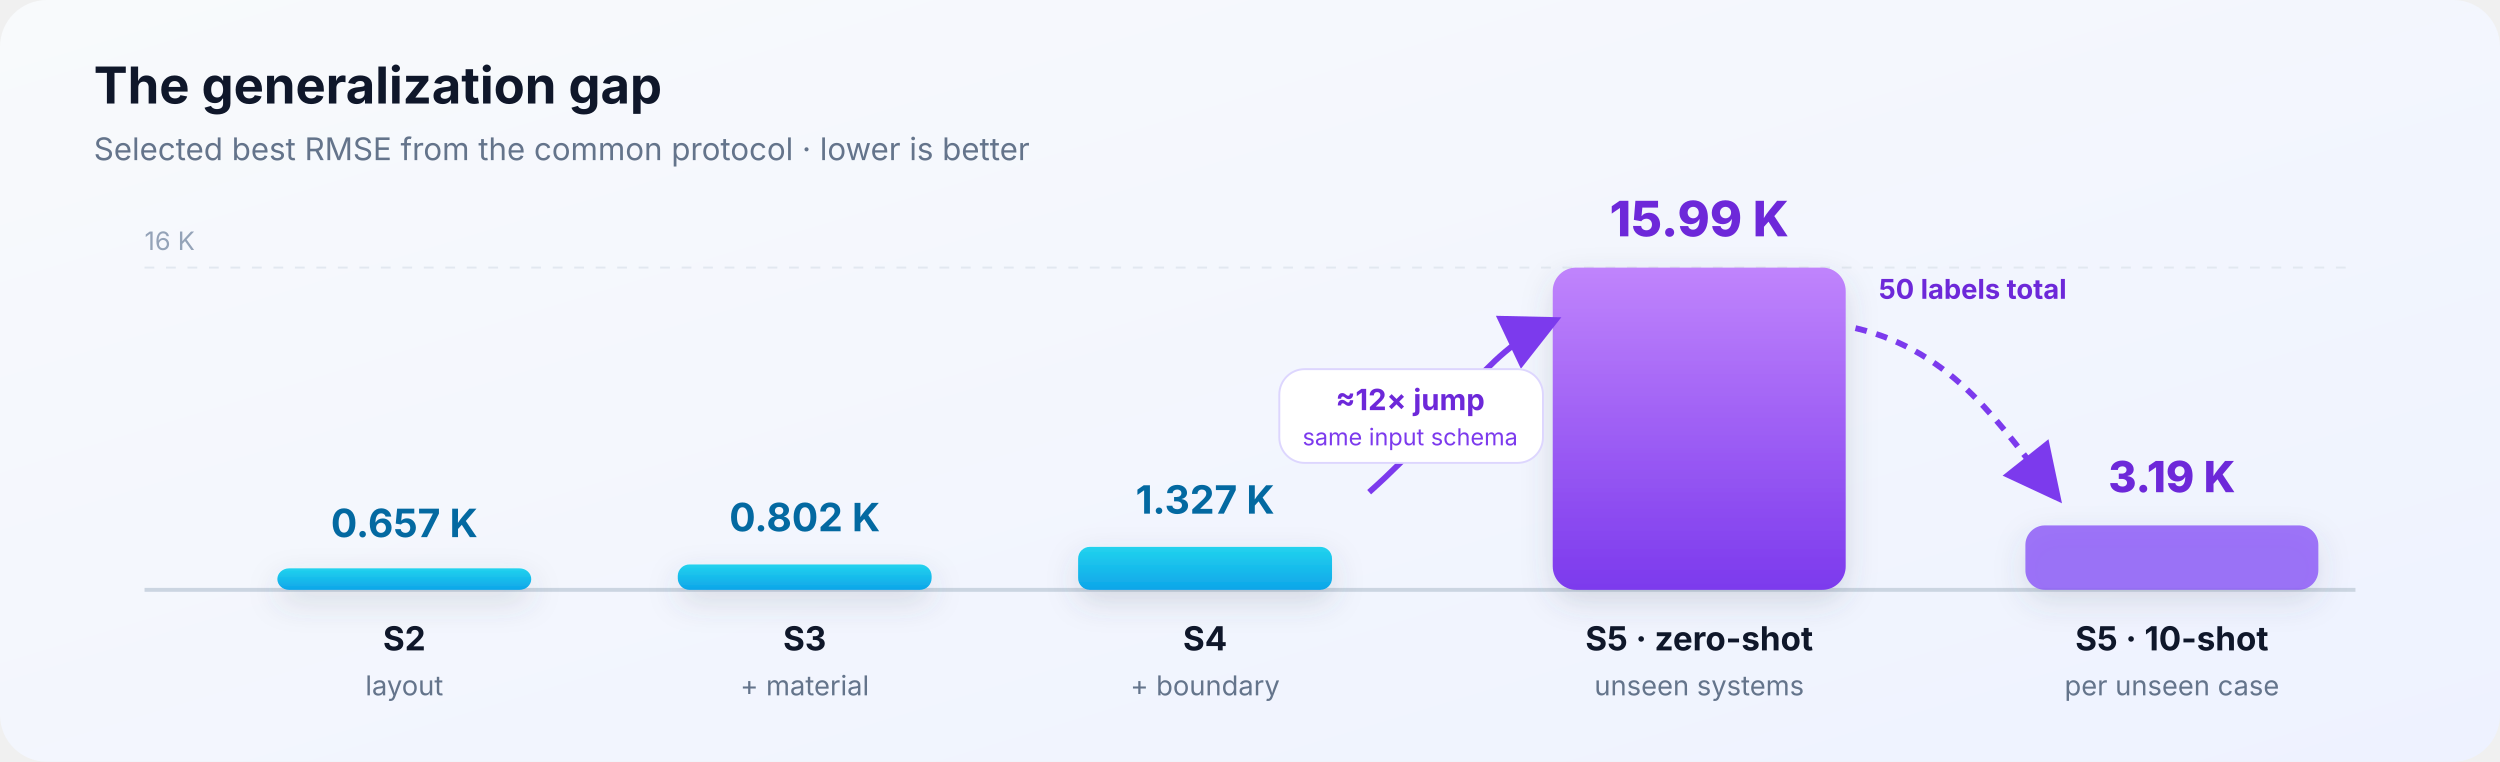
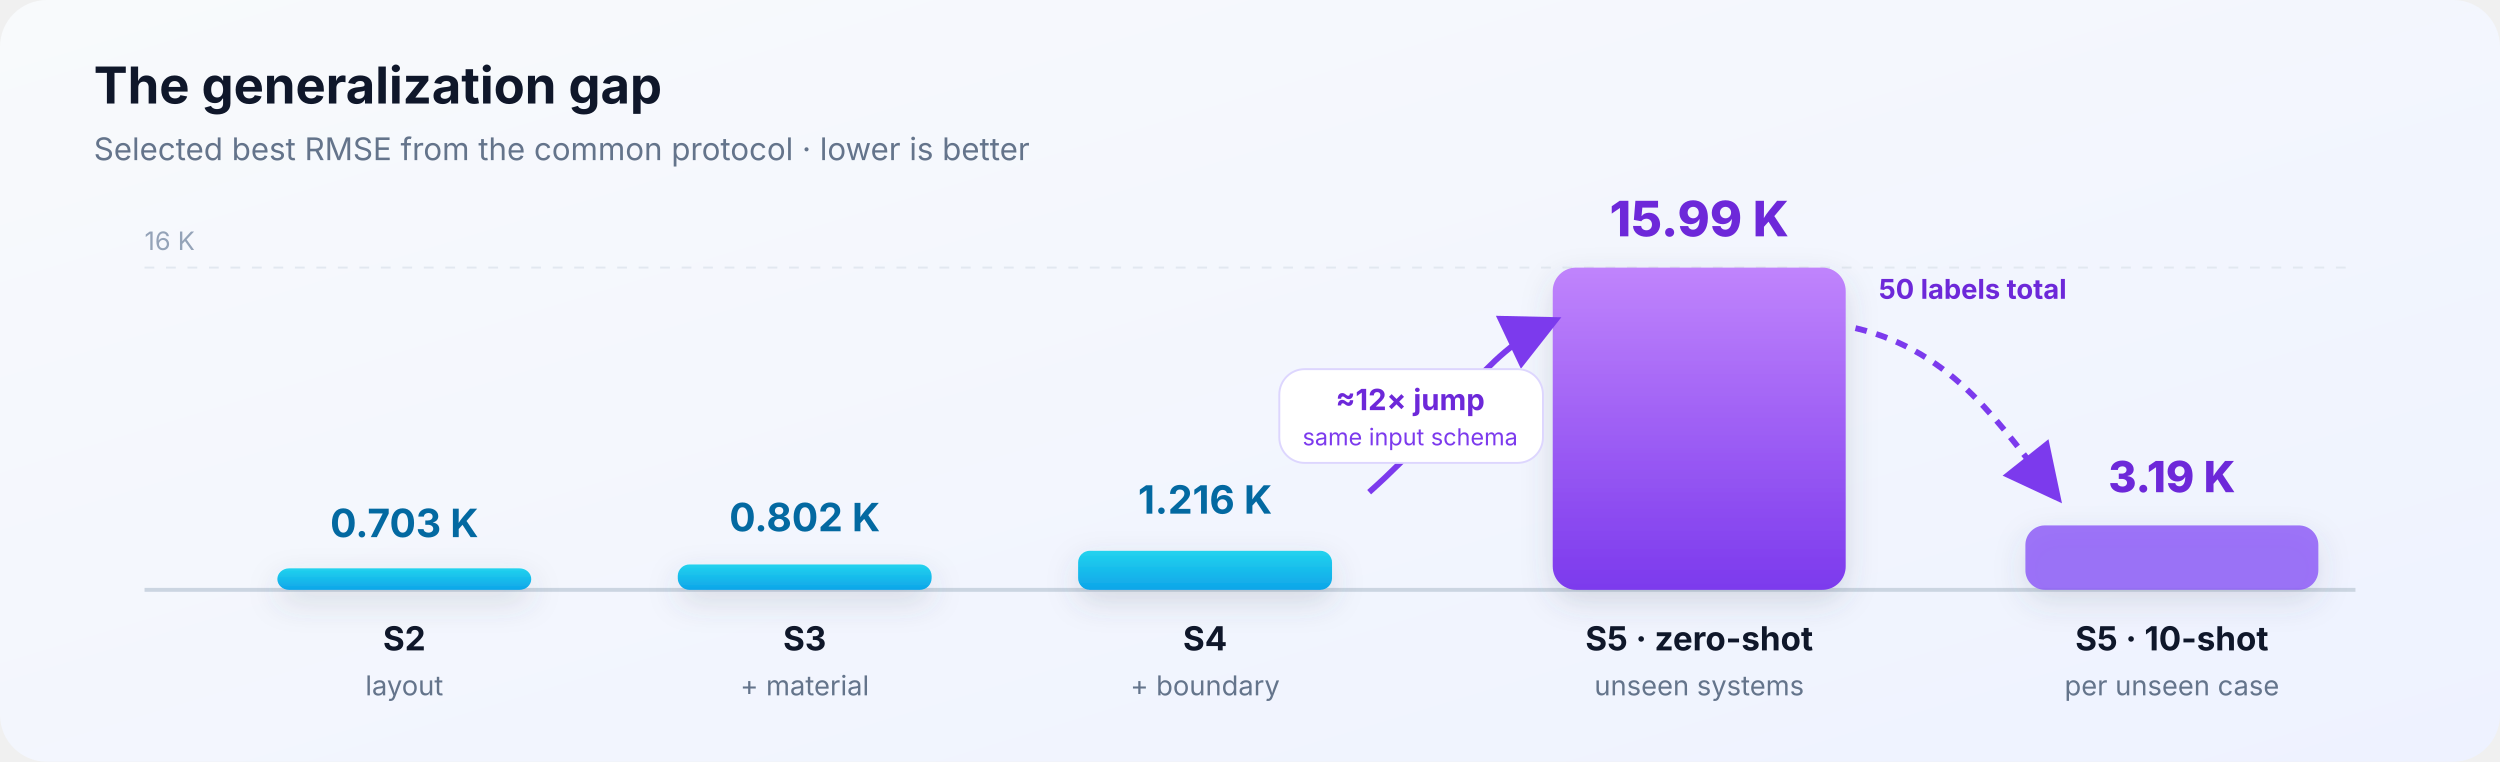
<svg xmlns="http://www.w3.org/2000/svg" width="1280" height="390" viewBox="0 0 1280 390" role="img" aria-labelledby="title desc">
  <defs>
    <linearGradient id="bg" x1="0" y1="0" x2="1" y2="1">
      <stop offset="0" stop-color="#f8fafc" />
      <stop offset="1" stop-color="#eef2ff" />
    </linearGradient>
    <linearGradient id="barID" x1="0" y1="1" x2="0" y2="0">
      <stop offset="0" stop-color="#0ea5e9" />
      <stop offset="1" stop-color="#22d3ee" />
    </linearGradient>
    <linearGradient id="barOOD" x1="0" y1="1" x2="0" y2="0">
      <stop offset="0" stop-color="#7c3aed" />
      <stop offset="1" stop-color="#c084fc" />
    </linearGradient>
    <filter id="shadow" x="-20%" y="-20%" width="140%" height="160%">
      <feDropShadow dx="0" dy="6" stdDeviation="8" flood-color="#475569" flood-opacity="0.18" />
    </filter>
    <marker id="arrow" markerWidth="10" markerHeight="10" refX="8" refY="5" orient="auto">
      <path d="M0 0L10 5L0 10Z" fill="#7c3aed" />
    </marker>
  </defs>
  <rect width="1280" height="390" rx="24" fill="url(#bg)" />
  <text x="48" y="53" fill="#0f172a" font-family="Inter,Segoe UI,Arial,sans-serif" font-size="26" font-weight="700">The generalization gap</text>
  <text x="48" y="82" fill="#64748b" font-family="Inter,Segoe UI,Arial,sans-serif" font-size="16">Selected best RMSE from the common protocol · lower is better</text>
  <line x1="74" y1="302" x2="1206" y2="302" stroke="#cbd5e1" stroke-width="2" />
  <line x1="74" y1="137" x2="1206" y2="137" stroke="#e2e8f0" stroke-width="1" stroke-dasharray="5 6" />
  <text x="74" y="128" fill="#94a3b8" font-family="Inter,Segoe UI,Arial,sans-serif" font-size="13">16 K</text>
  <g filter="url(#shadow)">
    <rect x="142" y="291" width="130" height="11" rx="6" fill="url(#barID)" />
    <rect x="347" y="289" width="130" height="13" rx="6" fill="url(#barID)" />
-     <rect x="552" y="280" width="130" height="22" rx="6" fill="url(#barID)" />
+     <rect x="552" y="282" width="130" height="20" rx="6" fill="url(#barID)" />
    <rect x="795" y="137" width="150" height="165" rx="12" fill="url(#barOOD)" />
    <rect x="1037" y="269" width="150" height="33" rx="10" fill="#8b5cf6" opacity="0.83" />
  </g>
  <g font-family="Inter,Segoe UI,Arial,sans-serif" text-anchor="middle">
-     <text x="207" y="275" fill="#0369a1" font-size="20" font-weight="700">0.657 K</text>
+     <text x="207" y="275" fill="#0369a1" font-size="20" font-weight="700">0.703 K</text>
    <text x="412" y="272" fill="#0369a1" font-size="20" font-weight="700">0.802 K</text>
-     <text x="617" y="263" fill="#0369a1" font-size="20" font-weight="700">1.327 K</text>
+     <text x="617" y="263" fill="#0369a1" font-size="20" font-weight="700">1.216 K</text>
    <text x="870" y="121" fill="#6d28d9" font-size="25" font-weight="800">15.99 K</text>
    <text x="1112" y="252" fill="#6d28d9" font-size="22" font-weight="800">3.19 K</text>
    <text x="207" y="333" fill="#0f172a" font-size="17" font-weight="700">S2</text>
    <text x="207" y="356" fill="#64748b" font-size="14">layout</text>
    <text x="412" y="333" fill="#0f172a" font-size="17" font-weight="700">S3</text>
    <text x="412" y="356" fill="#64748b" font-size="14">+ material</text>
    <text x="617" y="333" fill="#0f172a" font-size="17" font-weight="700">S4</text>
    <text x="617" y="356" fill="#64748b" font-size="14">+ boundary</text>
    <text x="870" y="333" fill="#0f172a" font-size="17" font-weight="700">S5 · zero-shot</text>
    <text x="870" y="356" fill="#64748b" font-size="14">unseen systems</text>
    <text x="1112" y="333" fill="#0f172a" font-size="17" font-weight="700">S5 · 10-shot</text>
    <text x="1112" y="356" fill="#64748b" font-size="14">per unseen case</text>
  </g>
  <path d="M701 252C746 212 758 182 794 165" fill="none" stroke="#7c3aed" stroke-width="3" marker-end="url(#arrow)" />
  <rect x="655" y="189" width="135" height="48" rx="13" fill="#ffffff" stroke="#ddd6fe" />
  <text x="722" y="210" text-anchor="middle" fill="#6d28d9" font-family="Inter,Segoe UI,Arial,sans-serif" font-size="15" font-weight="700">≈12× jump</text>
  <text x="722" y="228" text-anchor="middle" fill="#7c3aed" font-family="Inter,Segoe UI,Arial,sans-serif" font-size="12">same input schema</text>
  <path d="M950 168C1001 180 1025 219 1052 253" fill="none" stroke="#7c3aed" stroke-width="3" stroke-dasharray="6 5" marker-end="url(#arrow)" />
  <text x="1010" y="153" text-anchor="middle" fill="#6d28d9" font-family="Inter,Segoe UI,Arial,sans-serif" font-size="14" font-weight="700">50 labels total</text>
</svg>
